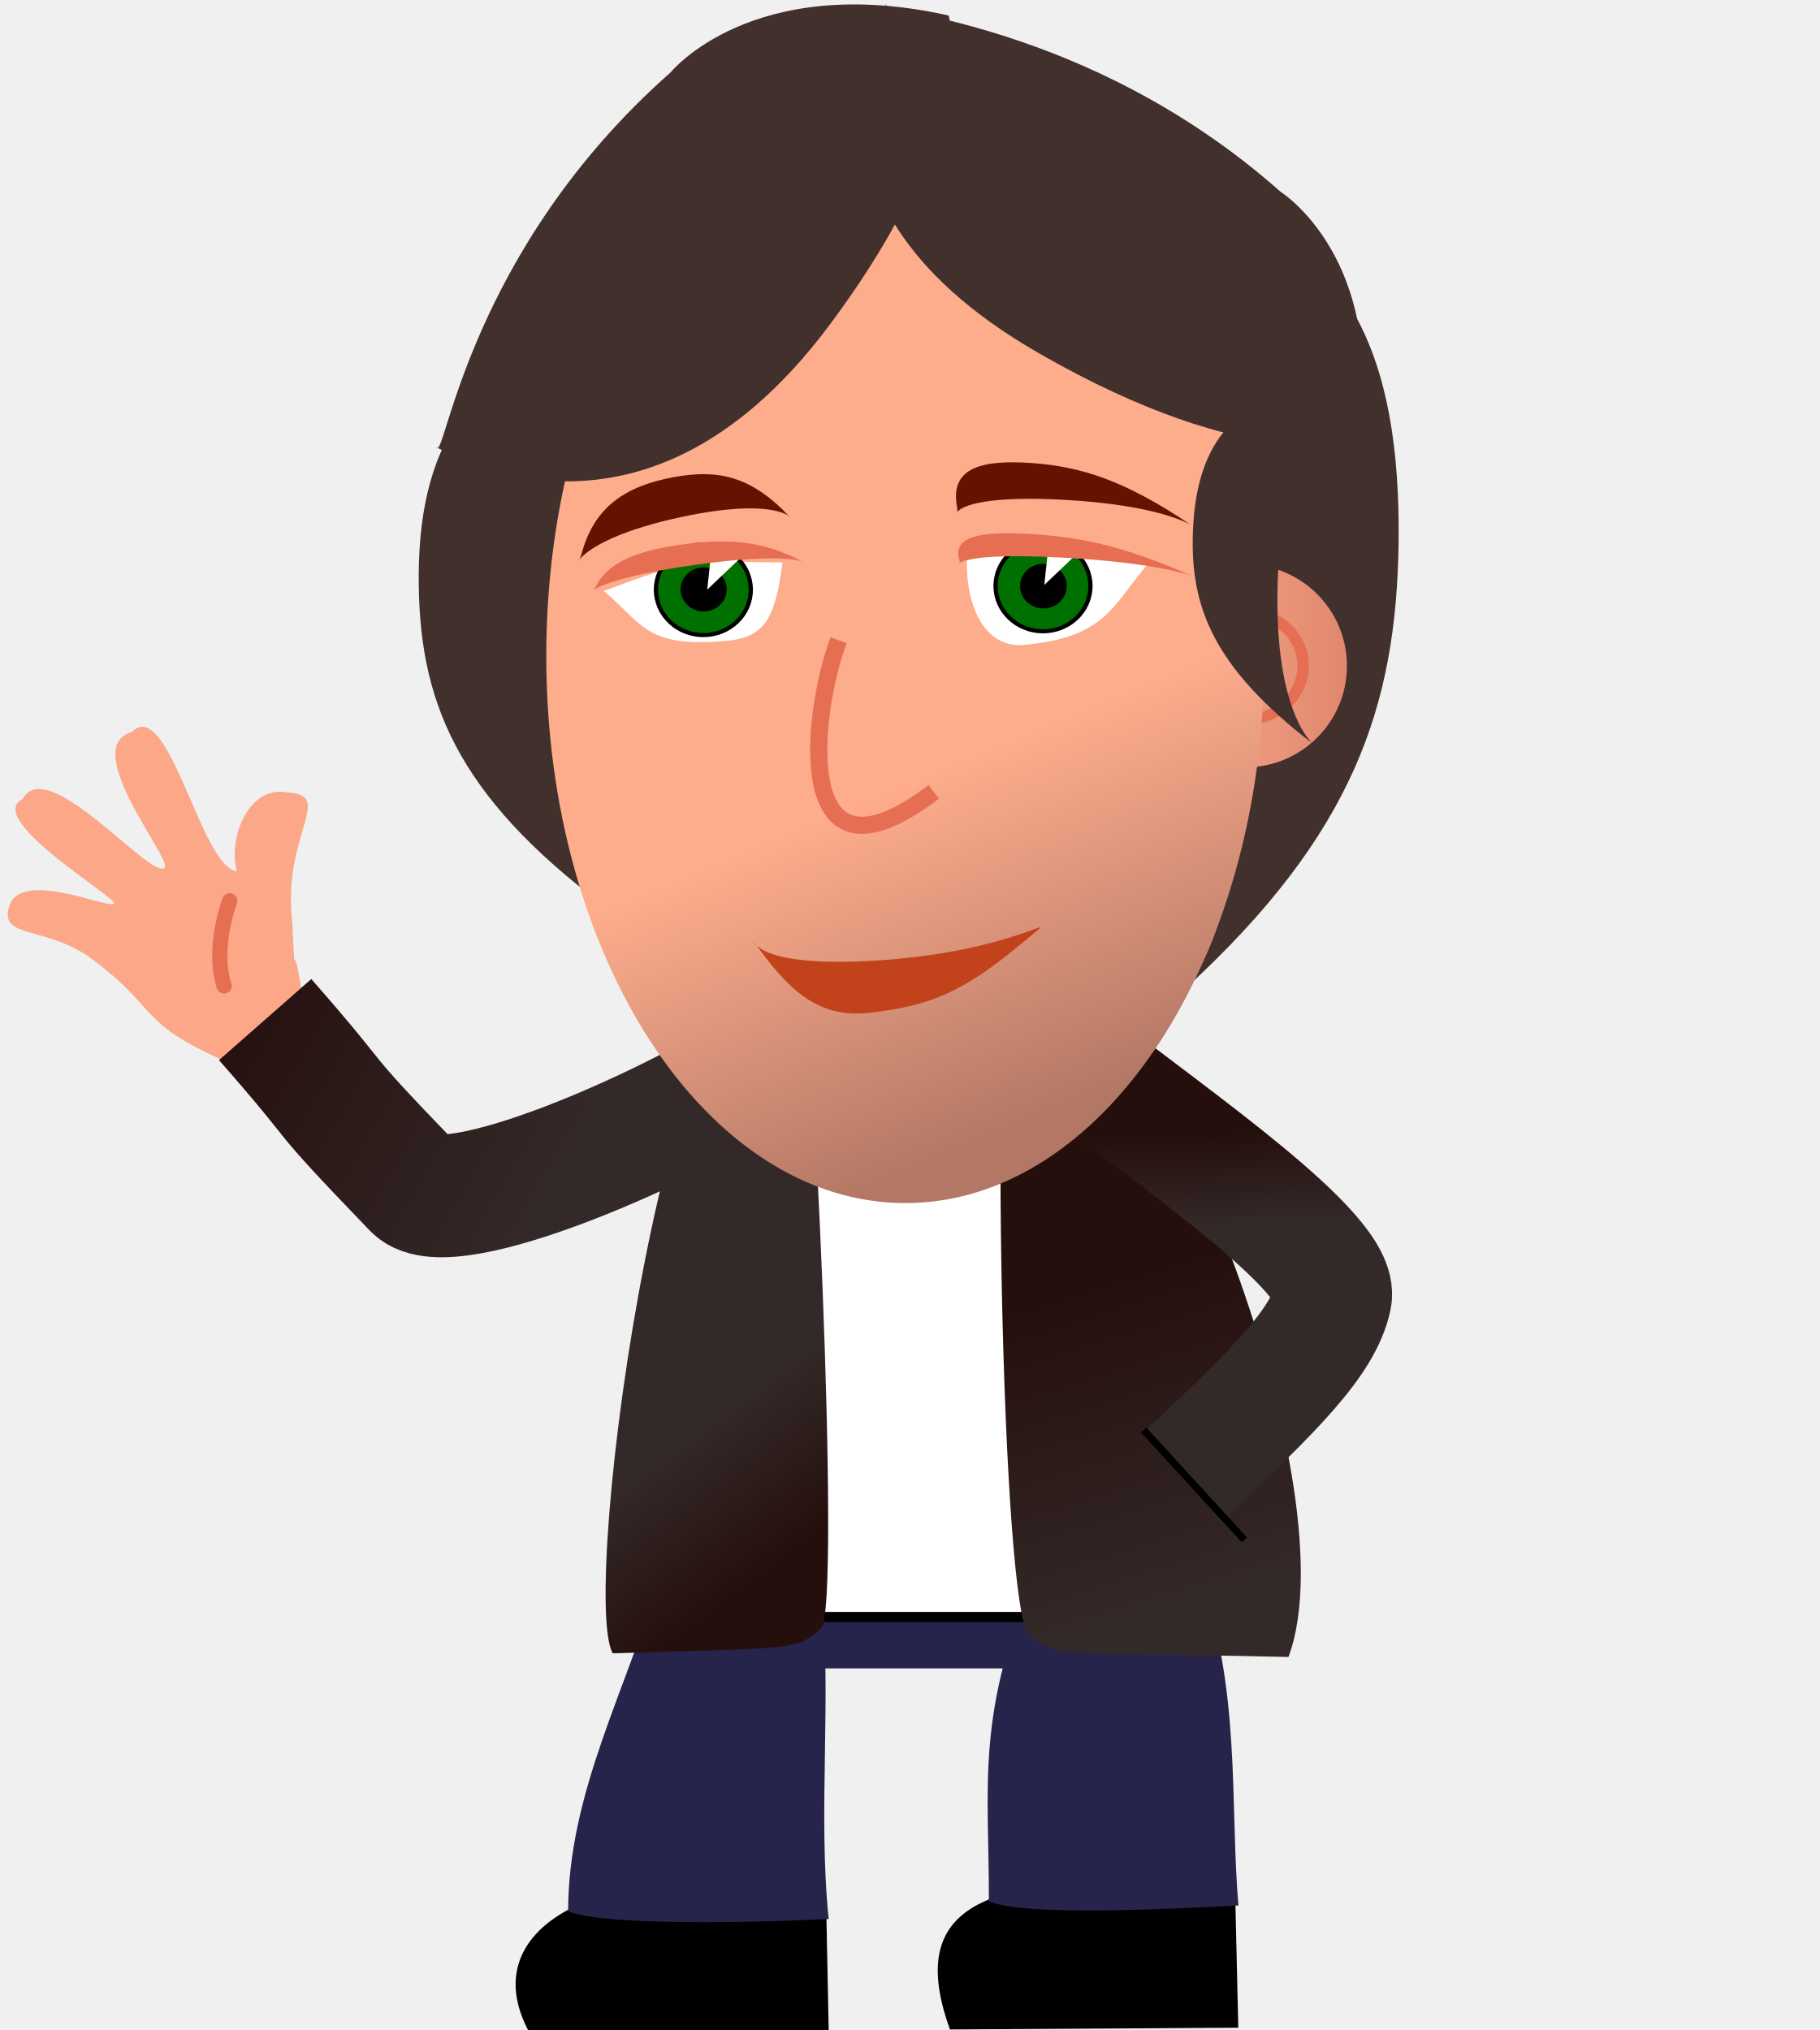
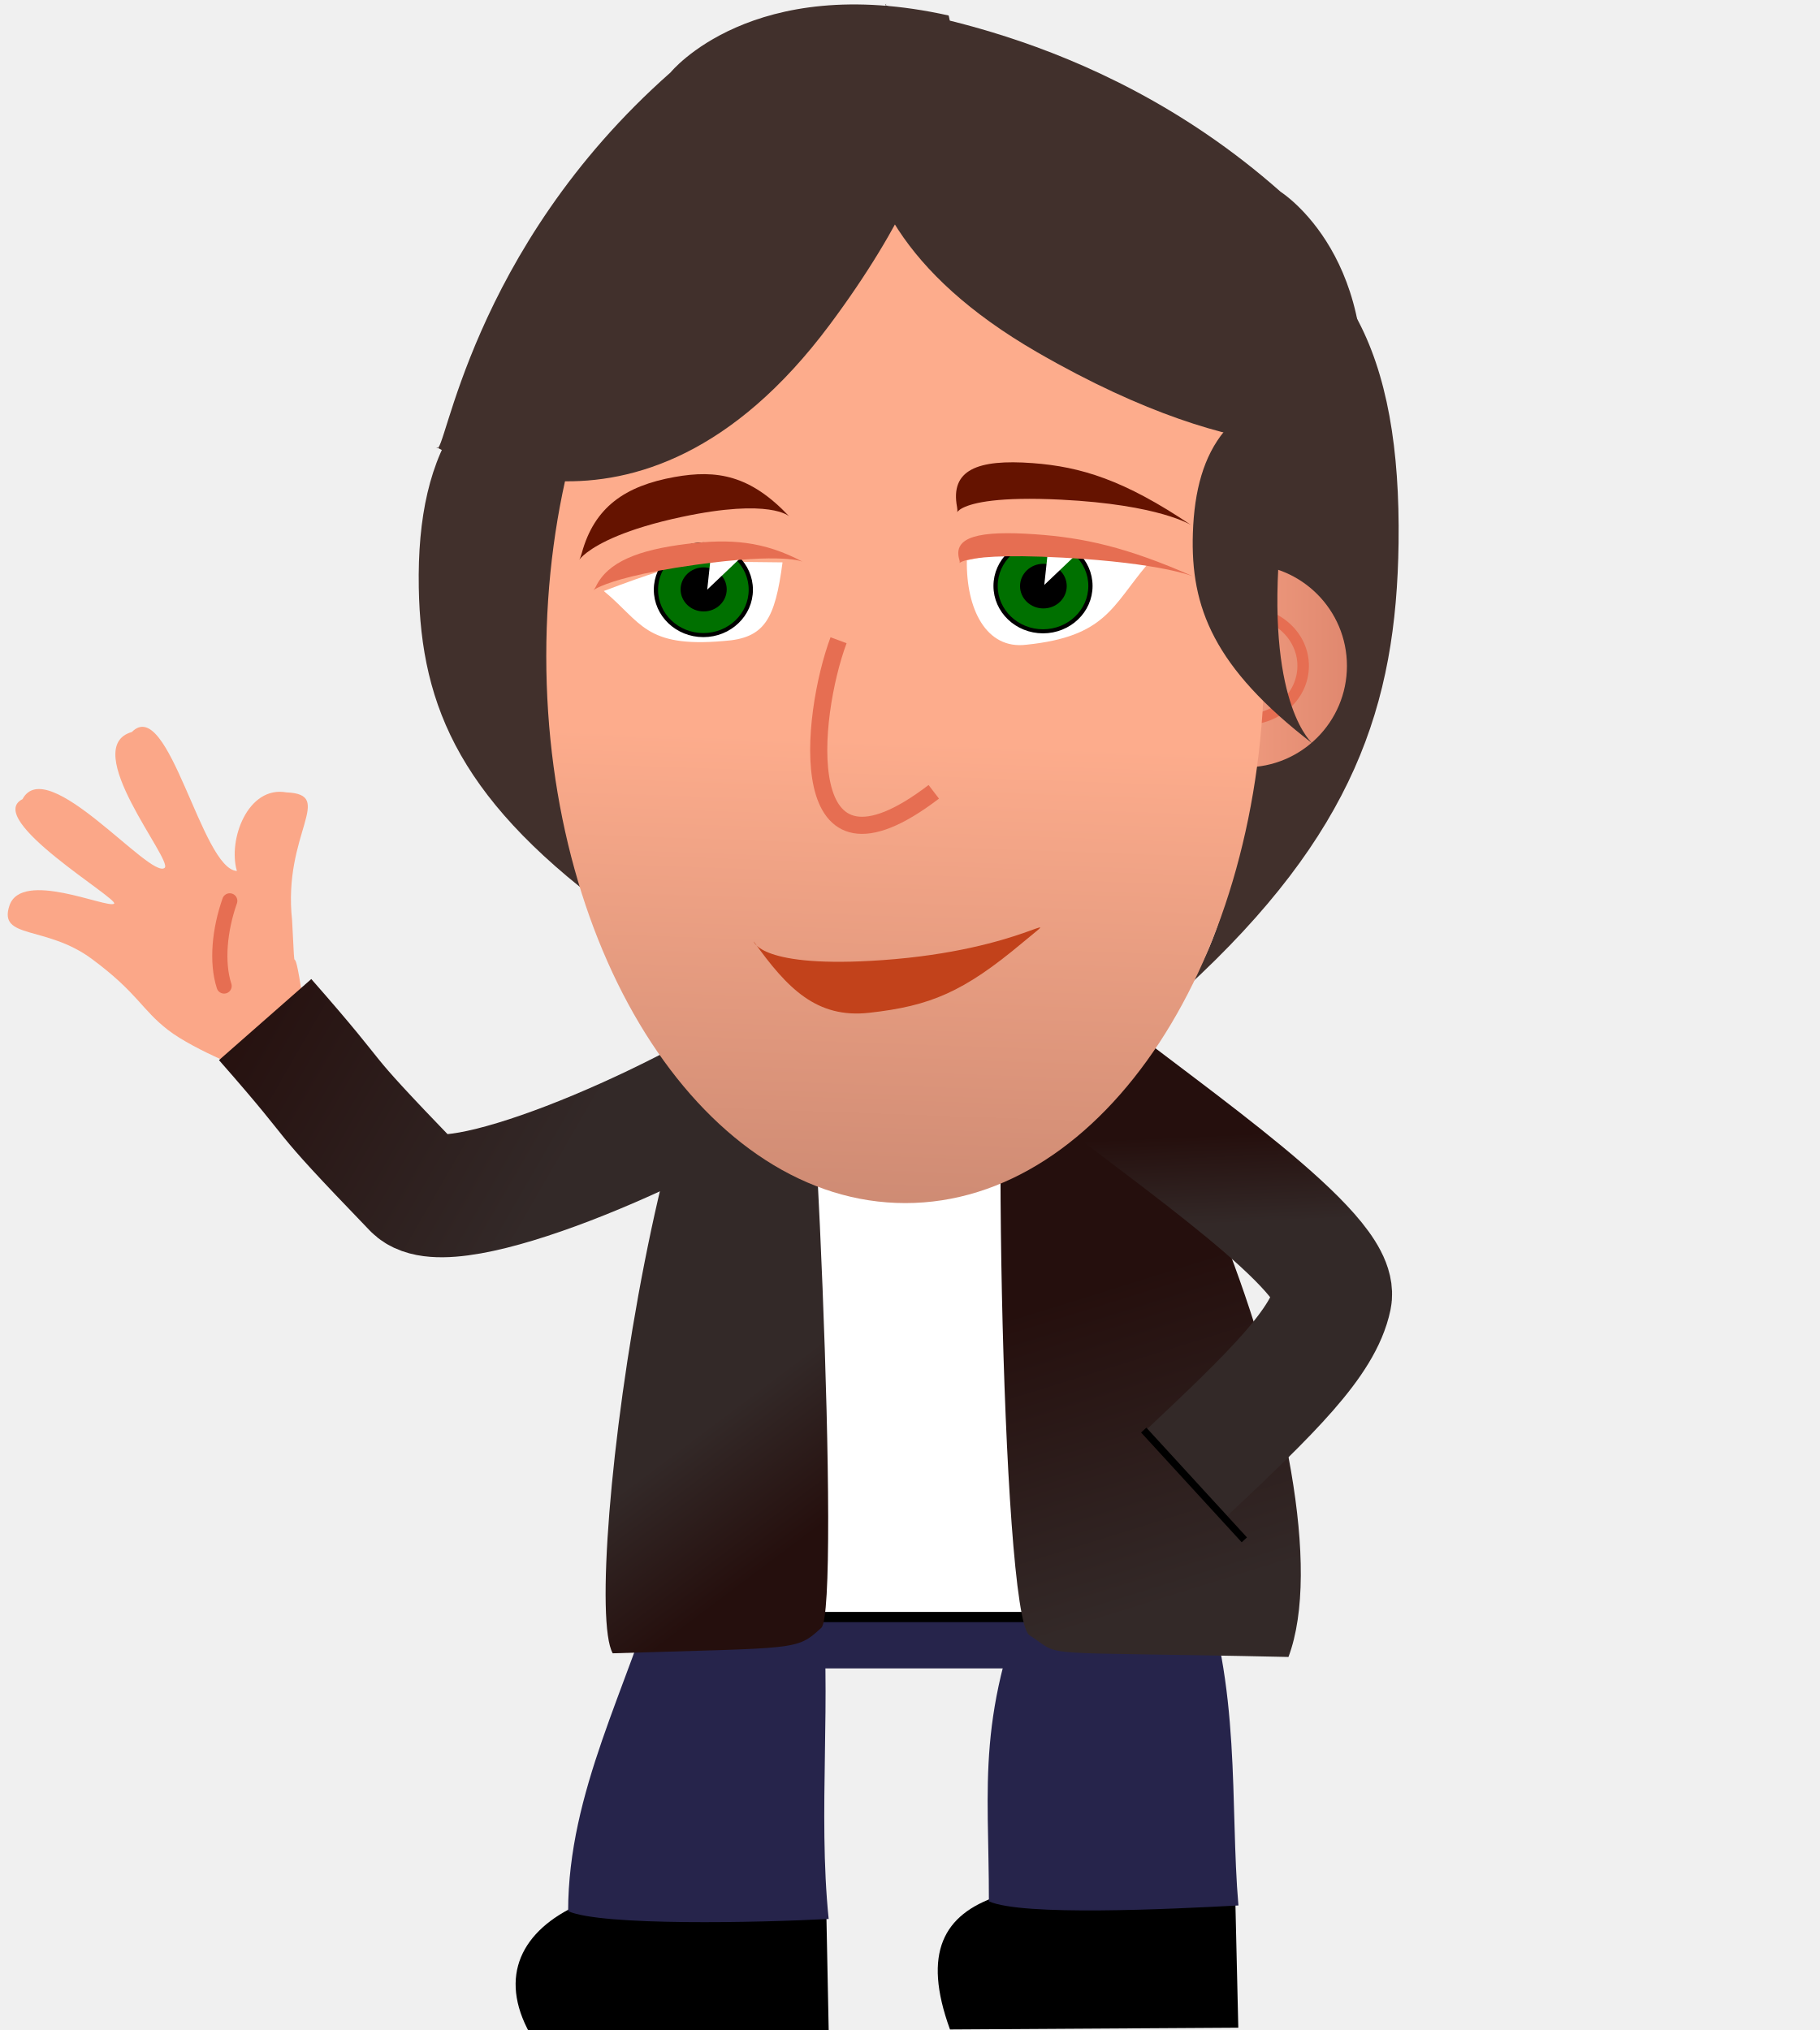
<svg xmlns="http://www.w3.org/2000/svg" xmlns:ns1="http://www.openswatchbook.org/uri/2009/osb" xmlns:xlink="http://www.w3.org/1999/xlink" width="950" height="1060.13" id="svg2" version="1.1">
  <defs id="defs4">
    <linearGradient id="linearGradient6306">
      <stop id="stop6308" offset="0" style="stop-color:#fdac8c;stop-opacity:1;" />
      <stop id="stop6310" offset="1" style="stop-color:#b27765;stop-opacity:1;" />
    </linearGradient>
    <linearGradient id="linearGradient5382">
      <stop style="stop-color:#332928;stop-opacity:1;" offset="0" id="stop5384" />
      <stop style="stop-color:#250f0d;stop-opacity:1;" offset="1" id="stop5386" />
    </linearGradient>
    <linearGradient id="linearGradient5289">
      <stop style="stop-color:#eb743a;stop-opacity:1;" offset="0" id="stop5291" />
      <stop style="stop-color:#fba788;stop-opacity:0;" offset="1" id="stop5293" />
    </linearGradient>
    <linearGradient id="linearGradient5227">
      <stop style="stop-color:#fdab8c;stop-opacity:1;" offset="0" id="stop5229" />
      <stop style="stop-color:#e0886f;stop-opacity:1;" offset="1" id="stop5231" />
    </linearGradient>
    <linearGradient id="linearGradient5221" ns1:paint="solid">
      <stop style="stop-color:#000000;stop-opacity:1;" offset="0" id="stop5223" />
    </linearGradient>
    <linearGradient xlink:href="#linearGradient5227" id="linearGradient4740" gradientUnits="userSpaceOnUse" x1="508.102" y1="382.352" x2="552.857" y2="382.352" />
    <linearGradient xlink:href="#linearGradient5227" id="linearGradient4746" gradientUnits="userSpaceOnUse" x1="225.445" y1="500.64" x2="283.31" y2="551.214" />
    <linearGradient xlink:href="#linearGradient5382" id="linearGradient4775" gradientUnits="userSpaceOnUse" gradientTransform="matrix(2.972793,0,0,2.972793,-641.4031,-786.885)" x1="416.04" y1="535.299" x2="414.043" y2="385.603" />
    <linearGradient xlink:href="#linearGradient5382" id="linearGradient4778" gradientUnits="userSpaceOnUse" gradientTransform="matrix(2.716275,0,0,2.972793,-551.0011,-813.8369)" x1="343.146" y1="500.981" x2="441.233" y2="540.268" />
    <linearGradient xlink:href="#linearGradient5227" id="linearGradient4922" gradientUnits="userSpaceOnUse" x1="508.102" y1="382.352" x2="552.857" y2="382.352" />
    <linearGradient xlink:href="#linearGradient5382" id="linearGradient4924" gradientUnits="userSpaceOnUse" gradientTransform="matrix(2.716275,0,0,2.972793,-551.0011,-813.8369)" x1="343.146" y1="500.981" x2="441.233" y2="540.268" />
    <linearGradient xlink:href="#linearGradient5382" id="linearGradient4926" gradientUnits="userSpaceOnUse" gradientTransform="matrix(2.972793,0,0,2.972793,-641.4031,-786.885)" x1="416.04" y1="535.299" x2="414.043" y2="385.603" />
    <linearGradient xlink:href="#linearGradient5227" id="linearGradient4928" gradientUnits="userSpaceOnUse" x1="225.445" y1="500.64" x2="283.31" y2="551.214" />
    <linearGradient xlink:href="#linearGradient5382" id="linearGradient4957" gradientUnits="userSpaceOnUse" gradientTransform="matrix(2.972793,0,0,2.972793,-637.3646,-784.8657)" x1="414.107" y1="476.667" x2="413.398" y2="460.987" />
    <linearGradient xlink:href="#linearGradient5382" id="linearGradient4960" gradientUnits="userSpaceOnUse" gradientTransform="matrix(1.915588,0,0,2.972793,-293.3642,-811.8176)" x1="340.325" y1="515.8" x2="353.089" y2="542.201" />
    <linearGradient xlink:href="#linearGradient5382" id="linearGradient4978" x1="256.899" y1="634.156" x2="84.413" y2="534.555" gradientUnits="userSpaceOnUse" gradientTransform="translate(2.019297,-28.27016)" />
    <linearGradient xlink:href="#linearGradient5382" id="linearGradient4982" gradientUnits="userSpaceOnUse" gradientTransform="matrix(-2.716275,0,0,2.972793,1484.154,-807.9868)" x1="326.222" y1="548.66" x2="341.807" y2="493.877" />
    <linearGradient xlink:href="#linearGradient5227" id="linearGradient5886" gradientUnits="userSpaceOnUse" x1="508.102" y1="382.352" x2="552.857" y2="382.352" />
-     <linearGradient xlink:href="#linearGradient6306" id="linearGradient6304" x1="247.967" y1="514.364" x2="257.429" y2="555.403" gradientUnits="userSpaceOnUse" />
+     <linearGradient xlink:href="#linearGradient6306" id="linearGradient6304" x1="247.967" y1="510.708" x2="246.362" y2="592.784" gradientUnits="userSpaceOnUse" />
  </defs>
  <g id="layer2" style="display:inline" transform="translate(32.01036,7.548462)">
    <g id="g5782" transform="translate(4.038594,3.933454)">
      <path id="path5390" d="M 395.237,978.387 C 290.703,955.011 207.102,990.257 240.725,1050.667 l 155.958,0 z" style="fill:#000000;fill-opacity:1;stroke:none" />
      <path id="path5364" d="m 308.989,809.985 c 30.286,-1.08 53.448,9.142 83.734,8.062 5.75,56.15 -1.839,116.461 3.912,172.611 -36.362,1.942 -118.485,3.748 -136.039,-4.065 0.077,-62.57 31.053,-116.396 48.393,-176.608 z" style="fill:#26244b;fill-opacity:1;stroke:none" />
    </g>
    <g id="g5778" transform="translate(-26.58792,2.019297)">
      <path style="fill:#000000;fill-opacity:1;stroke:none" d="M 639.371,973.254 C 536.364,970.947 461.334,969.82 490.605,1050.275 l 150.54,-0.91 z" id="path5398" />
      <path style="fill:#26244b;fill-opacity:1;stroke:none" d="m 536.33,808.683 c 30.286,-1.08 53.448,3.396 83.734,2.316 22.899,59.346 16.597,122.442 21.15,174.526 -36.362,1.942 -112.739,5.663 -130.292,-2.15 0.077,-62.57 -7.255,-97.242 25.408,-174.692 z" id="path5400" />
    </g>
    <rect style="fill:#26244b;fill-opacity:1;stroke:#000000;stroke-width:0;stroke-linecap:round;stroke-linejoin:round;stroke-miterlimit:4;stroke-opacity:1;stroke-dasharray:none" id="rect4986" width="279.647" height="68.954" x="324.564" y="794.786" />
    <rect style="fill:#ffffff;fill-opacity:1;stroke:#000000;stroke-width:5.356;stroke-linecap:round;stroke-linejoin:round;stroke-miterlimit:4;stroke-opacity:1;stroke-dasharray:none" id="rect4984" width="204.947" height="298.913" x="351.38" y="538.012" />
    <path style="fill:url(#linearGradient4960);fill-opacity:1;stroke:none" d="m 384.413,481.038 c 7.8,18.688 22.932,351.695 12.4,361.536 -13.172,12.025 -11.686,10.243 -108.896,13.284 -17.635,-31.083 29.733,-388.033 96.495,-374.82 z" id="path5358" />
    <path id="path4980" d="m 496.261,482.953 c -11.06,18.688 -5.702,353.611 9.232,363.451 18.677,12.025 -2.583,8.328 135.259,11.369 34.584,-92.376 -77.986,-370.795 -144.49,-374.82 z" style="fill:url(#linearGradient4982);fill-opacity:1;stroke:none" />
    <path style="fill:none;stroke:url(#linearGradient4957);stroke-width:61.714;stroke-linecap:butt;stroke-linejoin:miter;stroke-miterlimit:4;stroke-opacity:1;stroke-dasharray:none" d="m 530.323,547.298 c 49.952,39.352 138.326,99.636 133.491,122.927 -4.835,23.291 -31.343,49.211 -76.216,91.45" id="path5402" />
    <path style="fill:#fba788;fill-opacity:1;stroke:none" d="m 126.084,514.494 c -5.816,-40.183 -3.528,-1.477 -5.579,-41.443 -4.971,-45.402 22.957,-65.717 -3.008,-66.797 C 97.412,402.675 86.901,430.986 91.678,447.297 73.231,446.362 56.06,355.4 36.869,374.704 8.809,382.733 58.451,441.73 53.964,445.677 c -7.429,6.213 -61.391,-59.908 -74.219,-35.885 -20.444,10.379 50.849,52.327 47.794,54.6 -3.58,2.664 -48.282,-17.849 -54.613,0.981 -5.993,17.826 19.081,10.12 43.027,27.867 23.946,17.748 25.832,26.322 39.766,37.096 13.934,10.774 45.102,22.793 45.102,22.793 z" id="path5410" />
    <path id="path5426" d="m 87.951,462.909 c -5.305,15.096 -6.973,31.988 -2.95,44.467" style="fill:none;stroke:#e66e52;stroke-width:7.928;stroke-linecap:round;stroke-linejoin:round;stroke-miterlimit:4;stroke-opacity:1;stroke-dasharray:none" />
    <path id="path5404" d="m 106.433,524.91 c 45.898,52.236 20.767,28.838 77.757,87.948 17.842,18.506 132.026,-29.19 194.552,-70.853" style="fill:none;stroke:url(#linearGradient4978);stroke-width:64.153;stroke-linecap:butt;stroke-linejoin:miter;stroke-miterlimit:4;stroke-opacity:1;stroke-dasharray:none" />
    <path style="fill:none;stroke:#000000;stroke-width:3.746px;stroke-linecap:butt;stroke-linejoin:miter;stroke-opacity:1" d="m 565.174,739.284 52.534,57.318" id="path5408" />
    <path id="path5281" d="m 593.591,96.227 c 78.399,21.873 105.954,81.608 104.651,179.862 -1.124,84.748 -23.39,151.914 -111.275,232.588 0,0 39.726,-38.528 36.792,-214.759 C 620.02,69.368 555.786,85.68 593.591,96.227 z" style="fill:#41302c;fill-opacity:1;stroke:none" />
    <g id="g4041" transform="matrix(0.7964364,0,0,0.7964364,128.7147,100.3876)">
      <path transform="matrix(2.972793,0,0,2.972793,-962.2825,-835.5593)" d="m 552.857,382.352 c 0,12.359 -10.019,22.378 -22.378,22.378 -12.359,0 -22.378,-10.019 -22.378,-22.378 0,-12.359 10.019,-22.378 22.378,-22.378 12.359,0 22.378,10.019 22.378,22.378 z" id="path5305" style="fill:url(#linearGradient5886);fill-opacity:1;stroke:none" />
      <path style="fill:none;stroke:#e66e52;stroke-width:4.464;stroke-miterlimit:4;stroke-opacity:1;stroke-dasharray:none" id="path5315" d="m 552.857,382.352 c 0,12.359 -10.019,22.378 -22.378,22.378 -12.359,0 -22.378,-10.019 -22.378,-22.378 0,-12.359 10.019,-22.378 22.378,-22.378 12.359,0 22.378,10.019 22.378,22.378 z" transform="matrix(1.690411,0,0,1.573831,-282.006,-300.663)" />
    </g>
    <path style="fill:#41302c;fill-opacity:1;stroke:none" d="m 286.37,165.448 c -74.7,16.269 -100.956,60.7 -99.714,133.783 1.071,63.036 22.287,112.995 106.025,173 0,0 -37.852,-28.658 -35.056,-159.739 3.562,-167.021 64.766,-154.889 28.745,-147.044 z" id="path5406" />
-     <path style="fill:url(#linearGradient6304);fill-opacity:1.0;fill-rule:evenodd;stroke:none" id="path3755" d="m 313.5,501.362 c 0,33.137 -32.012,60 -71.5,60 -39.488,0 -71.5,-26.863 -71.5,-60 0,-33.137 32.012,-60 71.5,-60 39.488,0 71.5,26.863 71.5,60 z" transform="matrix(2.622112,0,0,4.761148,-193.8483,-2051.986)" />
+     <path style="fill:url(#linearGradient6304);fill-opacity:1;fill-rule:evenodd;stroke:none" id="path3755" d="m 313.5,501.362 c 0,33.137 -32.012,60 -71.5,60 -39.488,0 -71.5,-26.863 -71.5,-60 0,-33.137 32.012,-60 71.5,-60 39.488,0 71.5,26.863 71.5,60 z" transform="matrix(2.622112,0,0,4.761148,-193.8483,-2051.986)" />
    <path style="fill:#41302c;fill-opacity:1;stroke:none" d="m 430.58,-5.479 c -5.776,4.404 105.046,8.591 206.069,98.088 0,0 56.005,35.144 40.155,129.764 0,0 -54.246,19.25 -167.118,-45.9 C 365.866,93.46 434.051,-8.126 430.58,-5.479 z" id="path5299" />
    <path id="path5303" d="m 195.998,226.301 c 4.424,6.043 16.83,-103.101 122.129,-196.032 0,0 42.501,-52.628 145.181,-29.725 0,0 17.293,55.056 -62.134,161.555 -101.204,135.7 -207.835,60.571 -205.176,64.202 z" style="fill:#41302c;fill-opacity:1;stroke:none" />
    <path style="fill:#651300;fill-opacity:1;stroke:none" d="m 271.762,281.298 c 6.575,-23.987 22.565,-35.08 48.375,-39.725 22.262,-4.006 39.68,-0.946 59.957,20.563 0,0 -9.707,-9.617 -56.056,0.251 -59.057,12.575 -55.447,30.477 -52.276,18.91 z" id="path5279" />
    <path style="fill:#c2421b;fill-opacity:1;stroke:none" d="m 501.903,484.726 c -30.853,25.854 -48.217,33.079 -80.047,36.635 -27.454,3.067 -42.834,-12.747 -60.328,-37.269 0,0 3.414,14.274 67.206,9.766 74.469,-5.263 97.26,-29.321 73.168,-9.133 z" id="path5285" />
    <path style="fill:#651300;fill-opacity:1;stroke:none" d="m 467.706,257.254 c -3.626,-19.318 10.423,-25.126 39.52,-22.944 25.097,1.882 47.731,8.753 82.768,32.393 0,0 -16.445,-10.725 -67.955,-13.312 -65.634,-3.296 -52.584,13.177 -54.332,3.862 z" id="path5297" />
    <path id="path5956" d="m 405.837,326.805 c -14.719,39.514 -24.692,136.01 49.717,79.158" style="fill:none;stroke:#e66e52;stroke-width:8.941px;stroke-linecap:butt;stroke-linejoin:miter;stroke-opacity:1" />
    <path style="fill:#41302c;fill-opacity:1;stroke:none" d="m 658.882,192.533 c -48.373,7.253 -66.575,33.533 -68.043,78.377 -1.267,38.68 10.781,70.077 62.582,109.909 0,0 -23.368,-18.945 -17.515,-99.196 7.458,-102.253 46.302,-92.588 22.976,-89.09 z" id="path4037" />
    <path id="path5760" d="m 283.258,301.1 c 19.638,16.139 21.375,29.769 62.691,26.098 21.258,-1.417 26.704,-11.212 30.633,-41.059 -45.246,-0.19 -44.718,-3.427 -93.324,14.962 z" style="fill:#ffffff;fill-opacity:1;stroke:none" />
    <path transform="matrix(2.216388,0,0,2.120023,-337.9131,-350.613)" d="m 314.895,307.092 c 0,6.171 -5.003,11.174 -11.174,11.174 -6.171,0 -11.174,-5.003 -11.174,-11.174 0,-6.171 5.003,-11.174 11.174,-11.174 6.171,0 11.174,5.003 11.174,11.174 z" id="path5768" style="fill:#007000;fill-opacity:1;stroke:#000000;stroke-opacity:1" />
    <path style="fill:#000000;fill-opacity:1;stroke:none" id="path5762" d="m 314.895,307.092 c 0,6.171 -5.003,11.174 -11.174,11.174 -6.171,0 -11.174,-5.003 -11.174,-11.174 0,-6.171 5.003,-11.174 11.174,-11.174 6.171,0 11.174,5.003 11.174,11.174 z" transform="matrix(1.077135,0,0,1.030303,8.252635,-16.1437)" />
    <path style="fill:#ffffff;fill-opacity:1;stroke:none" d="m 339.675,277.955 16.053,4.838 -18.465,17.575 z" id="path5770" />
    <path id="path5754" d="m 279.084,298.824 c 6.24,-12.913 22.071,-19.223 47.807,-22.365 22.199,-2.71 39.654,-1.539 60.222,9.357 0,0 -9.838,-4.855 -56.034,1.598 -58.862,8.222 -55.005,17.637 -51.996,11.41 z" style="fill:#e66e52;fill-opacity:1;stroke:none" />
    <path style="fill:#ffffff;fill-opacity:1;stroke:none" d="m 566.962,287.365 c -18.284,21.657 -21.67,37.513 -62.979,41.767 -21.219,2.707 -31.602,-18.95 -31.151,-44.087 44.921,-9.282 44.469,-8.121 94.13,2.32 z" id="path5758" />
    <path style="fill:#007000;fill-opacity:1;stroke:#000000;stroke-opacity:1" id="path5912" d="m 314.895,307.092 c 0,6.171 -5.003,11.174 -11.174,11.174 -6.171,0 -11.174,-5.003 -11.174,-11.174 0,-6.171 5.003,-11.174 11.174,-11.174 6.171,0 11.174,5.003 11.174,11.174 z" transform="matrix(2.216388,0,0,2.120023,-160.5715,-352.5899)" />
    <path transform="matrix(1.090909,0,0,1.043478,181.455,-21.90999)" d="m 314.895,307.092 c 0,6.171 -5.003,11.174 -11.174,11.174 -6.171,0 -11.174,-5.003 -11.174,-11.174 0,-6.171 5.003,-11.174 11.174,-11.174 6.171,0 11.174,5.003 11.174,11.174 z" id="path5764" style="fill:#000000;fill-opacity:1;stroke:none" />
    <path id="path5772" d="m 515.669,275.508 16.053,4.838 -18.465,17.575 z" style="fill:#ffffff;fill-opacity:1;stroke:none" />
    <path id="path5756" d="m 468.921,284.822 c -3.658,-12.104 10.375,-15.391 39.461,-13.359 25.088,1.753 47.723,6.553 82.785,22.075 0,0 -16.455,-7.054 -67.946,-9.859 -65.608,-3.573 -52.535,6.979 -54.299,1.143 z" style="fill:#e66e52;fill-opacity:1;stroke:none" />
  </g>
</svg>
